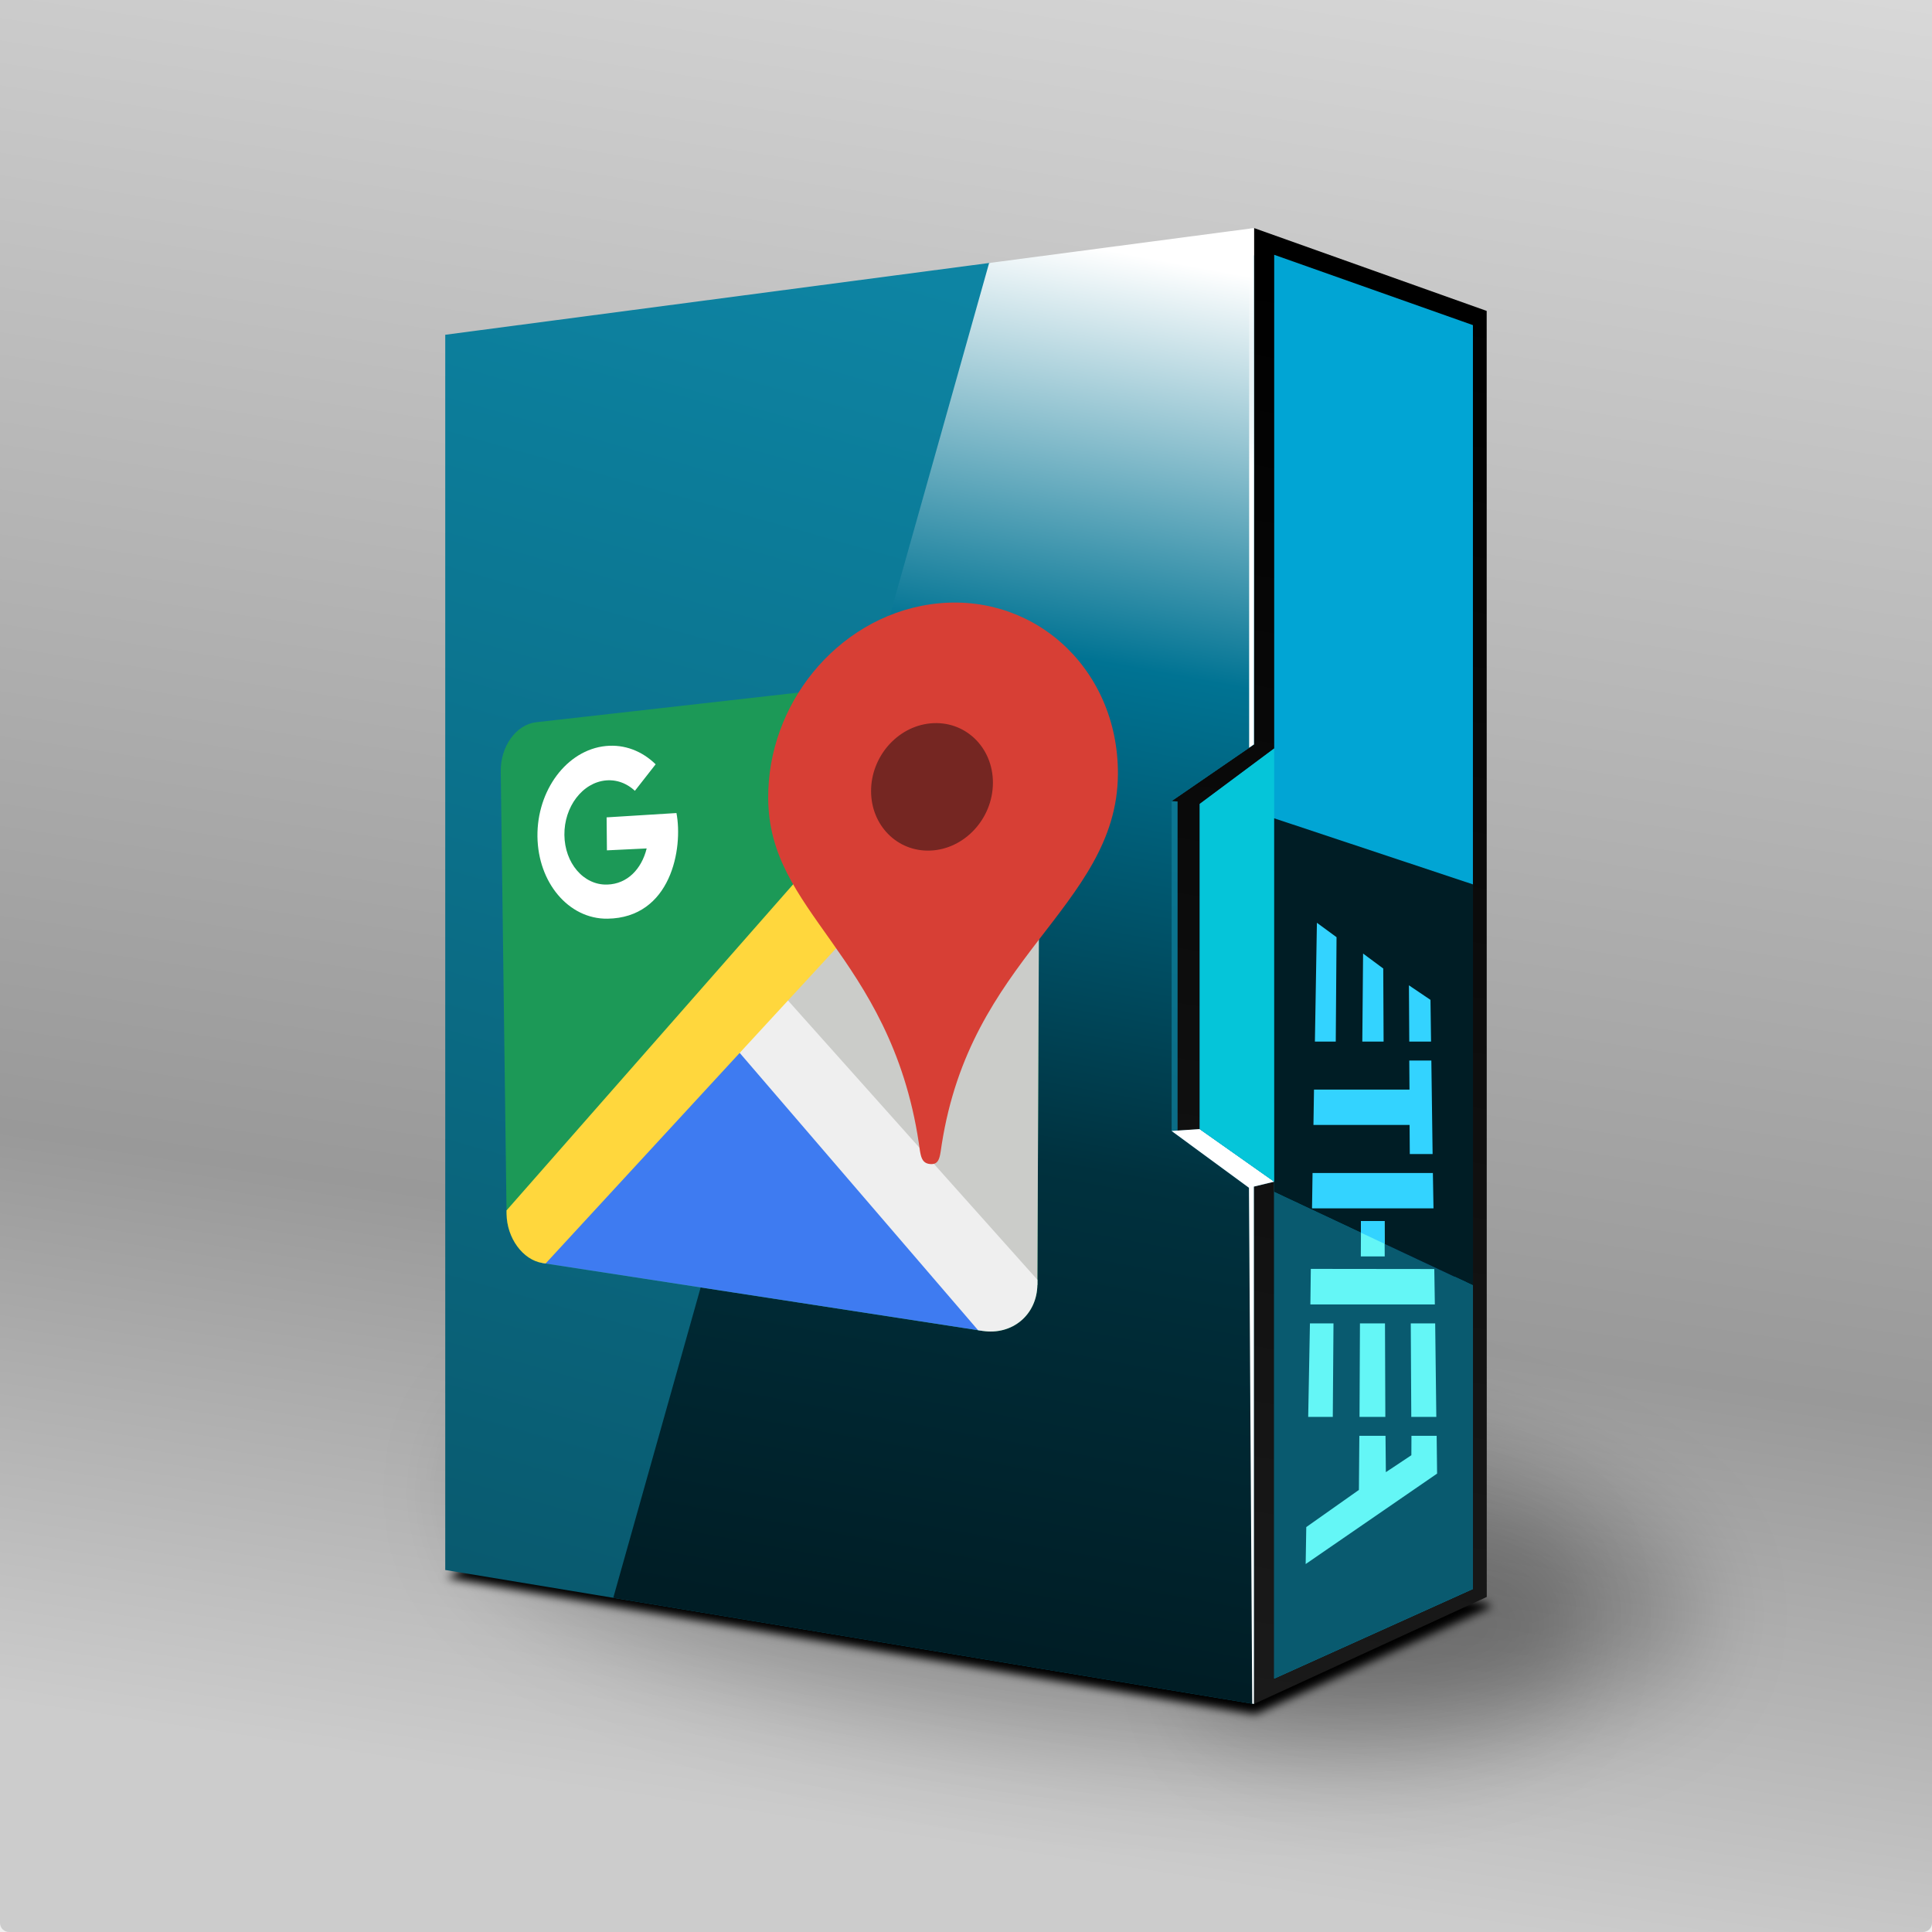
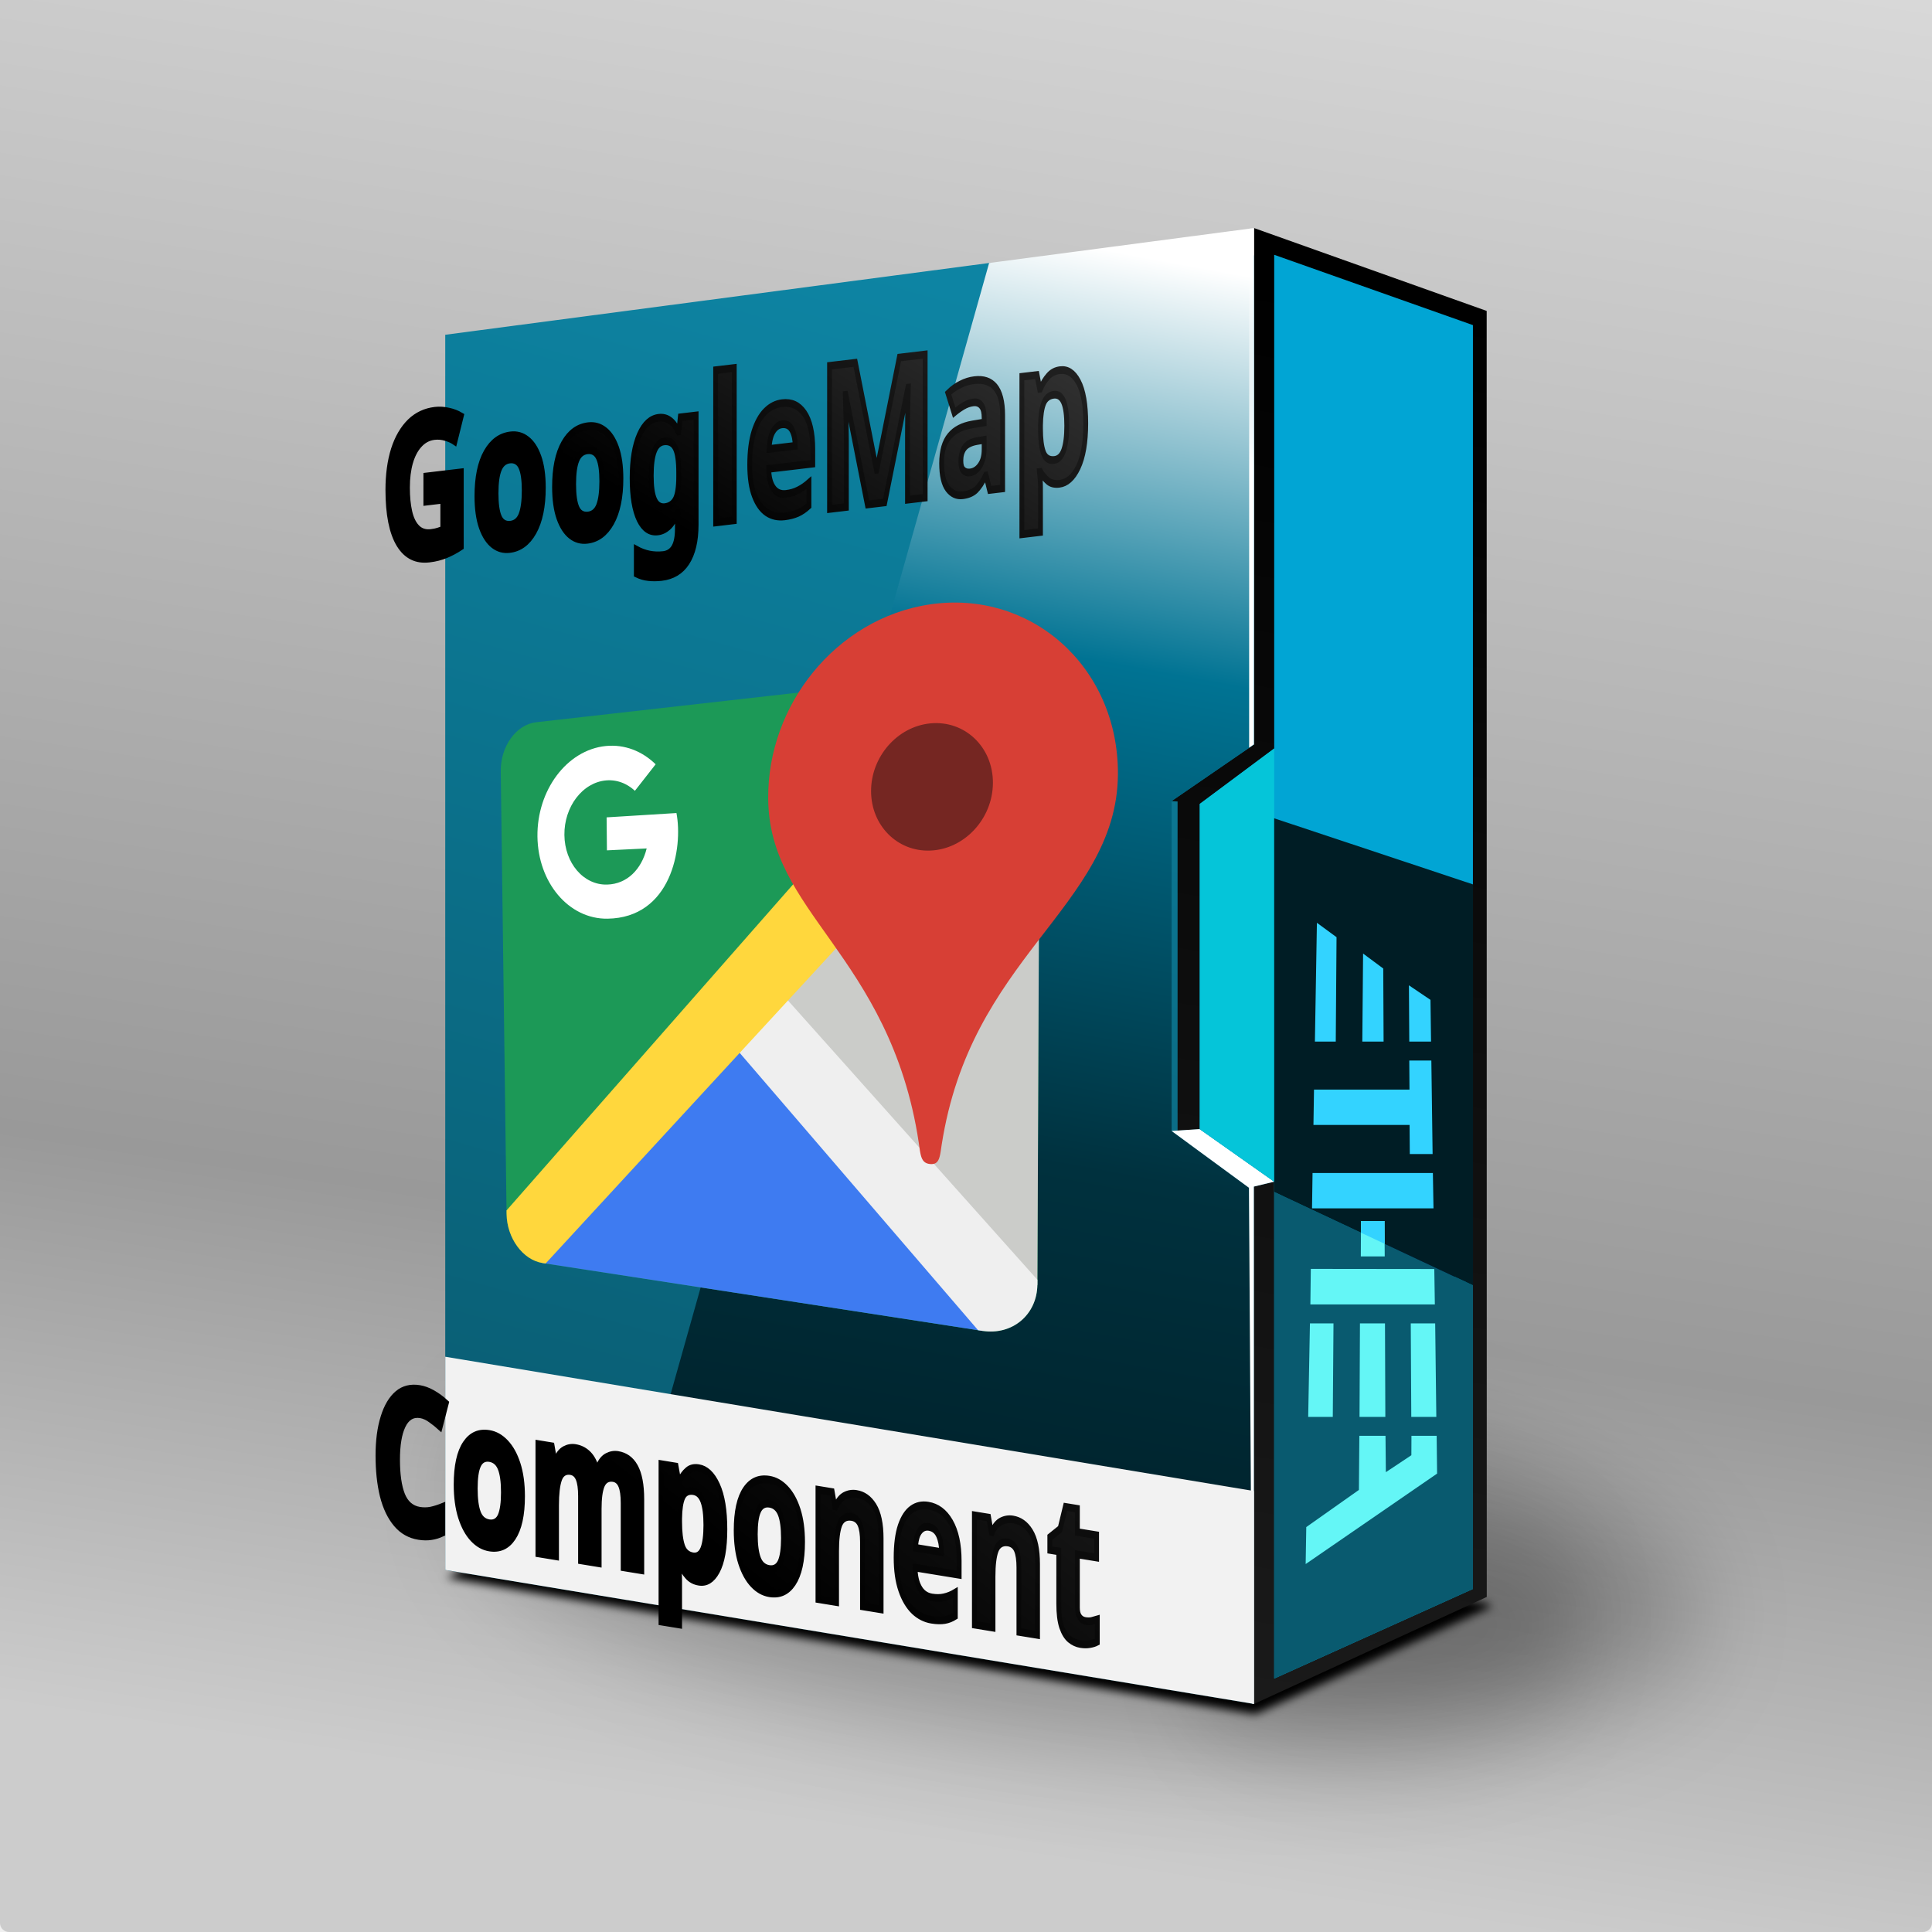
- <svg xmlns="http://www.w3.org/2000/svg" width="200mm" height="200mm" version="1.1" viewBox="0 0 200 200">
+ <svg xmlns="http://www.w3.org/2000/svg" xmlns:xlink="http://www.w3.org/1999/xlink" width="200mm" height="200mm" version="1.1" viewBox="0 0 200 200">
  <defs>
    <linearGradient id="linearGradient981" x1="150.58" x2="126.5" y1="28.545" y2="172.75" gradientUnits="userSpaceOnUse">
      <stop offset="0" />
      <stop stop-color="#1a1a1a" offset="1" />
    </linearGradient>
    <linearGradient id="linearGradient1003" x1="51.761" x2="89.975" y1="160.41" y2="25" gradientUnits="userSpaceOnUse">
      <stop stop-color="#095a6f" offset="0" />
      <stop stop-color="#0d84a3" stop-opacity=".999" offset="1" />
    </linearGradient>
    <linearGradient id="linearGradient2082" x1="91.824" x2="118.09" y1="165.65" y2="23.485" gradientUnits="userSpaceOnUse">
      <stop stop-color="#001d25" offset="0" />
      <stop stop-color="#00313e" offset=".349" />
      <stop stop-color="#007393" offset=".709" />
      <stop stop-color="#fff" offset="1" />
    </linearGradient>
    <linearGradient id="linearGradient2114" x1="122.26" x2="122.26" y1="172.31" y2="20.393" gradientTransform="translate(0)" gradientUnits="userSpaceOnUse">
      <stop stop-color="#fff" offset="0" />
      <stop stop-color="#fff" offset=".84" />
      <stop stop-color="#fff" stop-opacity="0" offset="1" />
    </linearGradient>
    <filter id="filter1009" x="-.085" y="-.321" width="1.171" height="1.643" color-interpolation-filters="sRGB">
      <feGaussianBlur stdDeviation="4.182" />
    </filter>
    <filter id="filter1009-9" x="-.191" y="-.72" width="1.382" height="2.439" color-interpolation-filters="sRGB">
      <feGaussianBlur stdDeviation="9.36" />
    </filter>
    <linearGradient id="linearGradient1049" x1="154.16" x2="177.92" y1="199.53" y2=".469" gradientTransform="matrix(1 0 0 1.25 0 -50)" gradientUnits="userSpaceOnUse">
      <stop stop-color="#ccc" offset="0" />
      <stop stop-color="#999" offset=".236" />
      <stop stop-color="#ececec" offset="1" />
    </linearGradient>
    <filter id="filter1070" x="-.01" y="-.041" width="1.02" height="1.082" color-interpolation-filters="sRGB">
      <feGaussianBlur stdDeviation="0.449" />
    </filter>
    <filter id="A" x="-.05" y="-.15" width="1.1" height="1.3">
      <feGaussianBlur stdDeviation="2" />
    </filter>
+     <linearGradient id="linearGradient919">
+       <stop offset="0" />
+       <stop stop-color="#4d4d4d" offset="1" />
+     </linearGradient>
+     <linearGradient id="linearGradient927">
+       <stop offset="0" />
+       <stop stop-color="#333" offset="1" />
+     </linearGradient>
+     <linearGradient id="linearGradient921" x1="90.659" x2="106.3" y1="71.725" y2="37.656" gradientTransform="matrix(1.2619 0 0 1.2619 1.7894 -28.165)" gradientUnits="userSpaceOnUse" xlink:href="#linearGradient919" />
+     <linearGradient id="linearGradient929" x1="90.659" x2="106.3" y1="71.725" y2="37.656" gradientTransform="matrix(1.2619 0 0 1.2619 1.7894 -28.165)" gradientUnits="userSpaceOnUse" xlink:href="#linearGradient927" />
+     <linearGradient id="linearGradient995" x1="87.85" x2="113.89" y1="66.493" y2="-.032" gradientTransform="matrix(1.2619 0 0 1.2619 4.986 42.092)" gradientUnits="userSpaceOnUse" xlink:href="#linearGradient919" />
+     <linearGradient id="linearGradient997" x1="87.85" x2="113.89" y1="66.493" y2="-.032" gradientTransform="matrix(1.2619 0 0 1.2619 4.986 42.092)" gradientUnits="userSpaceOnUse" xlink:href="#linearGradient927" />
  </defs>
  <rect y="-50" width="200" height="250" ry=".935" fill="url(#linearGradient1049)" opacity=".999" stroke-width="1.118" style="paint-order:markers stroke fill" />
  <ellipse transform="matrix(1.0842 .10644 .042952 1.2051 -12.407 -49.892)" cx="108.5" cy="165.24" rx="58.87" ry="15.61" filter="url(#filter1009)" opacity=".233" style="paint-order:markers stroke fill" />
  <ellipse transform="matrix(.36117 -.020551 .014308 .65148 101.83 63.468)" cx="108.5" cy="165.24" rx="58.87" ry="15.61" filter="url(#filter1009-9)" opacity=".222" style="paint-order:markers stroke fill" />
  <path d="m46.244 163.32 83.701 14.132 24.422-11.11-0.316-0.333-86.658-14.695z" filter="url(#filter1070)" />
  <g transform="translate(3.3145,3.6406)">
    <path d="m128.59 22.736-29.52 0.849-56.293 7.429v127.87l83.715 13.869 2.099-54.061z" fill="url(#linearGradient1003)" />
    <path d="m126.5 19.966 24.086 8.58 9e-3 133.13-24.095 11.077-9e-3 -53.554 2.108-0.507-7.706-5.44-2.305 0.149 1e-3 -34.073c-0.205-0.019-0.618-0.044-0.618-0.044l8.529-5.86z" fill="url(#linearGradient981)" />
    <path d="m126.5 19.966-27.421 3.619-38.908 138.18 66.33 10.988-0.514-53.432-8.014-5.88c1e-5 -11.386 4e-5 -22.771 4e-5 -34.157l8.528-5.86z" fill="url(#linearGradient2082)" />
    <path d="m128.6 118.68-2.118 0.514 0.01 53.554-0.177-0.03-0.337-53.403-8.014-5.88 2.914-0.197m5.613-93.278v53.458l-0.495 0.34 1e-3 -53.733" fill="url(#linearGradient2114)" stroke-opacity="0" style="mix-blend-mode:normal;paint-order:markers stroke fill" />
    <path d="m128.59 22.736 20.572 7.279v130.83l-20.572 9.277v-51.434l-7.706-5.44v-33.668l7.706-5.74z" fill="#01a5d4" />
    <path d="m128.59 73.844v44.847l-7.706-5.44v-33.668z" fill="#05c5d9" />
    <path d="m130.82 96.272 3.071 1.807v11.597l-3.071-0.207zm13.382 19.434v-3.229l3.071 0.207v10.388l-3.071-0.207v-3.229l-13.382-0.904v-3.931zm3.071 9.473v3.931l-16.454-1.111v-3.931zm0 10.669v3.931l-16.454-1.111v-3.931zm-13.382 5.133v10.388l-3.071-0.207v-10.388zm3.62 18.521v-5.782l3.071 0.207v4.183l3.62-1.639v-2.3l3.071 0.207v4.633l-16.454 7.452v-3.931zm3.071-29.44v3.931l-3.071-0.207v-3.931zm0 11.371v10.388l-3.071-0.207v-10.388zm0-39.422v8.116l-3.071-0.207v-9.713zm3.62 2.128 3.071 1.807v4.633l-3.071-0.207zm3.071 37.745v10.388l-3.071-0.207v-10.388z" fill="#002a63" stroke-width=".31" />
    <g transform="matrix(0 1 -.59918 0 196.46 45.929)">
      <path d="m114.92 78.928 9.277 34.334-50.376 2e-3 9.664-34.335z" fill="#095a6f" />
      <path d="m41.983 78.927 41.501 0.002-9.664 34.335-38.679 0.011z" fill="#001d25" />
      <path d="m81.8 85.611 3.663-0.096v21.506l-3.678-0.075zm5.625 17.417 9.68 0.12v4.25l-9.68-0.301zm17.241-4.392-5.599-0.075v-4.521l3.763-0.06-1.756-4.407-2.007-0.015v-4.355l3.91-0.075 9.364 22.707-3.828-0.105zm-27.837-4.428 3.663-0.032v4.131l-3.663-0.032zm10.596-0.078 9.68-0.06v4.46l-9.68-0.075zm0-8.672 9.68-0.196v4.325l-9.68 0.09z" fill="#64f6f6" stroke-width=".327" />
      <path d="m76.829 94.208 2.362-0.021-1.151 4.099-1.21-0.011zm-30.872 11.685 1.49-3.392 10.806 0.135v3.603zm17.267-15.997-3.009 0.038v-3.813l9.68-0.218v3.941l-3.009 0.038v16.608l-3.663-0.096zm8.634-4.04 3.663-0.106v20.986l-3.663-0.09zm-21.167 8.575 7.563-0.06v3.678l-9.111-0.135zm1.74-4.437 1.505-3.723 4.317-0.098v3.761z" fill="#33d3ff" />
+     </g>
+   </g>
+   <g>
+     <path d="m46.095 162.52v-22.071l83.714 13.902-1.5e-4 22.038z" fill="#f2f2f2" />
+     <g font-family="sans-serif" letter-spacing="0px" word-spacing="0px">
+       <text id="textTop" transform="matrix(.79095 -.093869 0 1.2643 0 0)" x="111.259" y="49.732" fill="url(#linearGradient921)" font-size="16.405px" stroke="url(#linearGradient929)" stroke-width="0.631" text-anchor="middle" style="line-height:1.25" xml:space="preserve">
+         <tspan x="111.259" y="49.732" fill="url(#linearGradient921)" font-family="sans-serif" font-size="16.405px" font-weight="bold" stroke="url(#linearGradient929)" stroke-width="0.631" text-anchor="middle">GoogleMap</tspan>
+       </text>
+       <text id="textBottom" transform="matrix(.79095 .12918 0 1.2643 0 0)" x="111.259" y="119.989" fill="url(#linearGradient995)" font-size="16.405px" stroke="url(#linearGradient997)" stroke-width="0.631" text-anchor="middle" style="line-height:1.25" xml:space="preserve">
+         <tspan x="111.259" y="119.989" fill="url(#linearGradient995)" font-family="sans-serif" font-size="16.405px" font-weight="bold" stroke="url(#linearGradient997)" stroke-width="0.631" text-anchor="middle">Component</tspan>
+       </text>
    </g>
  </g>
  <style type="text/css">.st0{fill:#9494b8;stroke:white;stroke-width:1.5;stroke-linecap:round;stroke-linejoin:round;stroke-miterlimit:10;}
    .st1{fill:#0d6efd;stroke:white;stroke-width:1.5;stroke-linecap:round;stroke-linejoin:round;stroke-miterlimit:10;}</style>
  <g id="logo-paths">
    <path d="M107.389,132.947L107.639,74.805C107.64,74.6 107.631,74.399 107.611,74.202C107.592,74.005 107.563,73.811 107.524,73.622C107.486,73.433 107.438,73.248 107.381,73.068C107.324,72.889 107.259,72.714 107.185,72.544C107.111,72.374 107.029,72.21 106.939,72.051C106.849,71.893 106.751,71.74 106.646,71.594C106.541,71.448 106.429,71.308 106.31,71.174C106.192,71.041 106.066,70.914 105.934,70.795C105.803,70.676 105.665,70.563 105.522,70.459C105.378,70.354 105.229,70.258 105.075,70.169C104.921,70.08 104.762,69.999 104.598,69.927C104.435,69.855 104.266,69.791 104.094,69.736C103.922,69.681 103.746,69.635 103.566,69.598C103.387,69.561 103.204,69.534 103.018,69.516C102.832,69.498 102.643,69.489 102.452,69.491C102.261,69.493 102.067,69.505 101.871,69.527L55.505,74.766C55.374,74.781 55.245,74.804 55.118,74.834C54.991,74.865 54.866,74.903 54.744,74.948C54.622,74.994 54.502,75.046 54.385,75.105C54.268,75.164 54.154,75.23 54.042,75.302C53.931,75.374 53.823,75.453 53.718,75.537C53.613,75.621 53.512,75.711 53.414,75.806C53.316,75.901 53.222,76.002 53.132,76.107C53.041,76.213 52.955,76.323 52.873,76.438C52.79,76.553 52.712,76.672 52.638,76.795C52.565,76.919 52.496,77.046 52.431,77.177C52.366,77.308 52.307,77.443 52.252,77.581C52.197,77.719 52.147,77.86 52.102,78.004C52.058,78.148 52.019,78.295 51.985,78.444C51.951,78.594 51.923,78.745 51.9,78.899C51.878,79.053 51.861,79.209 51.851,79.366C51.841,79.524 51.836,79.683 51.838,79.844L52.44,125.673C52.443,125.829 52.451,125.984 52.465,126.137C52.48,126.291 52.5,126.443 52.526,126.593C52.552,126.744 52.584,126.892 52.621,127.038C52.658,127.185 52.7,127.329 52.748,127.47C52.795,127.612 52.848,127.751 52.906,127.887C52.963,128.023 53.026,128.156 53.092,128.286C53.159,128.416 53.231,128.542 53.306,128.665C53.382,128.788 53.462,128.907 53.546,129.021C53.63,129.136 53.717,129.246 53.809,129.352C53.9,129.458 53.996,129.56 54.094,129.656C54.193,129.752 54.295,129.843 54.4,129.929C54.505,130.015 54.613,130.095 54.724,130.17C54.835,130.244 54.949,130.313 55.066,130.375C55.182,130.437 55.301,130.493 55.423,130.542C55.544,130.591 55.667,130.633 55.793,130.668C55.918,130.703 56.046,130.731 56.175,130.751L101.701,137.772C101.893,137.802 102.082,137.821 102.269,137.831C102.456,137.841 102.641,137.841 102.823,137.832C103.005,137.822 103.185,137.804 103.36,137.776C103.536,137.749 103.709,137.712 103.878,137.667C104.047,137.621 104.212,137.567 104.372,137.505C104.533,137.443 104.689,137.372 104.841,137.294C104.992,137.215 105.139,137.128 105.28,137.034C105.421,136.94 105.557,136.839 105.686,136.73C105.816,136.621 105.94,136.505 106.058,136.382C106.175,136.259 106.286,136.129 106.39,135.993C106.494,135.857 106.591,135.715 106.68,135.567C106.77,135.418 106.851,135.264 106.925,135.104C106.999,134.944 107.065,134.779 107.122,134.608C107.179,134.437 107.227,134.262 107.267,134.081C107.306,133.901 107.336,133.716 107.357,133.527C107.377,133.338 107.388,133.144 107.389,132.947Z" fill="#1c9957" id="path15" />
    <path d="M56.175,130.751L101.701,137.772C101.893,137.802 101.951,137.694 101.894,137.467C101.837,137.24 101.663,136.894 101.391,136.447C101.118,136.001 100.746,135.454 100.293,134.826C99.84,134.198 99.305,133.489 98.706,132.718C98.108,131.947 97.446,131.114 96.738,130.24C96.03,129.365 95.277,128.447 94.494,127.505C93.712,126.563 92.9,125.596 92.076,124.622C91.251,123.647 90.414,122.666 89.58,121.694C88.746,120.722 87.916,119.759 87.101,118.82C86.287,117.881 85.489,116.965 84.72,116.085C83.951,115.205 83.21,114.362 82.512,113.569C81.813,112.775 81.155,112.031 80.552,111.349C79.948,110.668 79.397,110.047 78.91,109.5C78.423,108.953 78,108.479 77.652,108.09C77.304,107.701 77.032,107.397 76.846,107.19C76.661,106.983 76.562,106.874 76.562,106.874C76.562,106.874 76.464,106.977 76.281,107.17C76.098,107.363 75.831,107.645 75.494,108.002C75.157,108.358 74.75,108.789 74.288,109.28C73.826,109.771 73.309,110.322 72.752,110.918C72.194,111.514 71.597,112.154 70.974,112.825C70.35,113.496 69.7,114.197 69.037,114.916C68.374,115.635 67.698,116.372 67.021,117.113C66.344,117.855 65.667,118.601 65.001,119.339C64.335,120.077 63.682,120.808 63.049,121.521C62.417,122.234 61.807,122.929 61.227,123.598C60.648,124.266 60.1,124.908 59.592,125.512C59.085,126.117 58.619,126.686 58.202,127.208C57.786,127.731 57.419,128.208 57.111,128.632C56.803,129.056 56.553,129.425 56.371,129.733C56.19,130.04 56.076,130.284 56.04,130.457C56.004,130.63 56.046,130.731 56.175,130.751Z" fill="#3e7bf1" id="path16" />
    <path d="M107.389,132.947L107.639,74.805C107.64,74.6 107.516,74.549 107.285,74.632C107.054,74.715 106.716,74.931 106.288,75.26C105.86,75.59 105.343,76.032 104.755,76.566C104.167,77.1 103.507,77.727 102.794,78.424C102.081,79.122 101.316,79.889 100.515,80.706C99.714,81.523 98.877,82.39 98.021,83.288C97.165,84.186 96.289,85.115 95.409,86.056C94.53,86.996 93.646,87.949 92.773,88.896C91.9,89.843 91.038,90.784 90.199,91.704C89.36,92.625 88.544,93.525 87.761,94.391C86.979,95.258 86.23,96.09 85.526,96.874C84.823,97.659 84.164,98.396 83.562,99.072C82.959,99.748 82.411,100.365 81.929,100.909C81.446,101.454 81.029,101.926 80.686,102.314C80.344,102.702 80.077,103.005 79.895,103.212C79.713,103.418 79.617,103.528 79.617,103.528C79.617,103.528 79.714,103.642 79.898,103.857C80.082,104.072 80.351,104.387 80.697,104.789C81.042,105.192 81.463,105.681 81.949,106.245C82.435,106.809 82.986,107.447 83.591,108.145C84.196,108.844 84.857,109.605 85.562,110.414C86.266,111.222 87.015,112.079 87.796,112.969C88.578,113.86 89.392,114.784 90.227,115.727C91.062,116.671 91.918,117.634 92.783,118.601C93.648,119.568 94.523,120.539 95.392,121.497C96.261,122.455 97.124,123.399 97.967,124.311C98.81,125.223 99.632,126.103 100.418,126.931C101.204,127.76 101.954,128.537 102.652,129.243C103.35,129.949 103.995,130.583 104.57,131.124C105.145,131.666 105.649,132.115 106.067,132.451C106.484,132.787 106.815,133.01 107.041,133.099C107.267,133.188 107.388,133.144 107.389,132.947Z" fill="#cbccc9" id="path17" />
    <path d="M101.701,137.772C101.893,137.802 102.082,137.821 102.269,137.831C102.456,137.841 102.641,137.841 102.823,137.832C103.005,137.822 103.185,137.804 103.36,137.776C103.536,137.749 103.709,137.712 103.878,137.667C104.047,137.621 104.212,137.567 104.372,137.505C104.533,137.443 104.689,137.372 104.841,137.294C104.992,137.215 105.139,137.128 105.28,137.034C105.421,136.94 105.557,136.839 105.686,136.73C105.816,136.621 105.94,136.505 106.058,136.382C106.175,136.259 106.286,136.129 106.39,135.993C106.494,135.857 106.591,135.715 106.68,135.567C106.77,135.418 106.851,135.264 106.925,135.104C106.999,134.944 107.065,134.779 107.122,134.608C107.179,134.437 107.227,134.262 107.267,134.081C107.306,133.901 107.336,133.716 107.357,133.527C107.377,133.338 107.388,133.144 107.389,132.947L107.391,132.481L79.992,101.802L75.06,107.233L101.25,137.703L101.701,137.772Z" fill="#efefef" id="path18" />
    <path d="M107.639,74.805C107.64,74.6 107.631,74.399 107.611,74.202C107.592,74.005 107.563,73.811 107.524,73.622C107.486,73.433 107.438,73.248 107.381,73.068C107.324,72.889 107.259,72.714 107.185,72.544C107.111,72.374 107.029,72.21 106.939,72.051C106.849,71.893 106.751,71.74 106.646,71.594C106.541,71.448 106.429,71.308 106.31,71.174C106.192,71.041 106.066,70.914 105.934,70.795C105.803,70.676 105.665,70.563 105.522,70.459C105.378,70.354 105.229,70.258 105.075,70.169C104.921,70.08 104.762,69.999 104.598,69.927C104.435,69.855 104.266,69.791 104.094,69.736C103.922,69.681 103.746,69.635 103.566,69.598C103.387,69.561 103.204,69.534 103.018,69.516C102.832,69.498 102.643,69.489 102.452,69.491C102.261,69.493 102.067,69.505 101.871,69.527L101.41,69.579L52.436,125.304L52.44,125.673C52.443,125.829 52.451,125.984 52.465,126.137C52.48,126.291 52.5,126.443 52.526,126.593C52.552,126.744 52.584,126.892 52.621,127.038C52.658,127.185 52.7,127.329 52.748,127.47C52.795,127.612 52.848,127.751 52.906,127.887C52.963,128.023 53.026,128.156 53.092,128.286C53.159,128.416 53.231,128.542 53.306,128.665C53.382,128.788 53.462,128.907 53.546,129.021C53.63,129.136 53.717,129.246 53.809,129.352C53.9,129.458 53.996,129.56 54.094,129.656C54.193,129.752 54.295,129.843 54.4,129.929C54.505,130.015 54.613,130.095 54.724,130.17C54.835,130.244 54.949,130.313 55.066,130.375C55.182,130.437 55.301,130.493 55.423,130.542C55.544,130.591 55.667,130.633 55.793,130.668C55.918,130.703 56.046,130.731 56.175,130.751L56.481,130.798L107.637,75.288L107.639,74.805Z" fill="#ffd73d" id="path19" />
    <path d="M96.335,62.557C95.71,62.647 95.097,62.768 94.497,62.918C93.897,63.068 93.31,63.247 92.737,63.454C92.165,63.66 91.606,63.893 91.063,64.15C90.519,64.408 89.991,64.69 89.479,64.994C88.967,65.298 88.472,65.625 87.993,65.972C87.514,66.319 87.052,66.686 86.608,67.072C86.164,67.458 85.738,67.863 85.331,68.284C84.924,68.705 84.535,69.143 84.166,69.596C83.797,70.049 83.448,70.516 83.119,70.998C82.79,71.479 82.481,71.974 82.194,72.48C81.907,72.987 81.641,73.506 81.397,74.035C81.153,74.565 80.931,75.105 80.733,75.654C80.534,76.203 80.359,76.761 80.207,77.328C80.056,77.895 79.929,78.469 79.826,79.051C79.724,79.633 79.647,80.221 79.596,80.816C79.545,81.411 79.521,82.011 79.523,82.617C79.527,83.364 79.577,84.077 79.668,84.765C79.76,85.452 79.893,86.113 80.063,86.754C80.233,87.395 80.44,88.016 80.679,88.623C80.918,89.23 81.189,89.824 81.488,90.41C81.786,90.997 82.111,91.576 82.46,92.153C82.808,92.731 83.179,93.307 83.567,93.888C83.955,94.468 84.362,95.053 84.78,95.648C85.199,96.243 85.631,96.849 86.07,97.47C86.509,98.092 86.956,98.73 87.405,99.389C87.854,100.049 88.305,100.73 88.753,101.439C89.201,102.148 89.645,102.884 90.079,103.653C90.514,104.422 90.939,105.224 91.348,106.065C91.758,106.905 92.152,107.784 92.524,108.707C92.897,109.629 93.247,110.595 93.569,111.609C93.891,112.622 94.185,113.683 94.444,114.797C94.703,115.91 94.928,117.075 95.111,118.297C95.123,118.376 95.134,118.453 95.145,118.528C95.155,118.604 95.165,118.678 95.176,118.75C95.186,118.822 95.196,118.892 95.206,118.961C95.216,119.029 95.226,119.096 95.237,119.161C95.248,119.225 95.259,119.288 95.271,119.349C95.283,119.41 95.295,119.469 95.309,119.525C95.323,119.582 95.337,119.636 95.353,119.689C95.369,119.741 95.386,119.791 95.404,119.839C95.423,119.887 95.443,119.933 95.465,119.976C95.487,120.019 95.511,120.06 95.537,120.098C95.563,120.136 95.591,120.172 95.621,120.206C95.651,120.239 95.684,120.27 95.72,120.298C95.755,120.326 95.793,120.351 95.834,120.374C95.875,120.397 95.919,120.417 95.966,120.434C96.014,120.451 96.064,120.465 96.118,120.477C96.172,120.488 96.23,120.497 96.291,120.502C96.352,120.507 96.41,120.509 96.464,120.507C96.518,120.506 96.569,120.5 96.616,120.491C96.664,120.483 96.708,120.47 96.75,120.455C96.791,120.439 96.829,120.42 96.865,120.398C96.901,120.377 96.934,120.351 96.965,120.323C96.996,120.295 97.024,120.264 97.05,120.23C97.076,120.196 97.101,120.159 97.123,120.119C97.145,120.08 97.166,120.037 97.185,119.992C97.204,119.947 97.221,119.9 97.237,119.85C97.253,119.8 97.268,119.747 97.282,119.693C97.296,119.638 97.309,119.581 97.321,119.522C97.333,119.462 97.345,119.401 97.356,119.337C97.367,119.274 97.377,119.208 97.388,119.141C97.398,119.074 97.408,119.004 97.419,118.933C97.429,118.862 97.44,118.789 97.451,118.715C97.462,118.641 97.473,118.565 97.485,118.487C97.674,117.284 97.905,116.138 98.174,115.042C98.443,113.947 98.749,112.902 99.087,111.901C99.425,110.901 99.796,109.945 100.193,109.027C100.59,108.109 101.014,107.229 101.46,106.381C101.906,105.533 102.373,104.718 102.856,103.928C103.338,103.139 103.837,102.376 104.345,101.634C104.853,100.892 105.371,100.171 105.893,99.465C106.414,98.759 106.939,98.069 107.461,97.388C107.983,96.707 108.503,96.036 109.013,95.369C109.522,94.702 110.022,94.039 110.505,93.375C110.987,92.711 111.453,92.046 111.894,91.375C112.335,90.703 112.752,90.025 113.137,89.335C113.522,88.645 113.875,87.943 114.188,87.224C114.502,86.505 114.775,85.769 115.001,85.012C115.227,84.254 115.406,83.474 115.529,82.668C115.653,81.862 115.721,81.03 115.727,80.166C115.732,79.466 115.7,78.777 115.633,78.1C115.566,77.423 115.464,76.758 115.33,76.109C115.195,75.46 115.028,74.826 114.829,74.209C114.631,73.592 114.401,72.992 114.143,72.411C113.885,71.831 113.598,71.27 113.284,70.73C112.971,70.19 112.631,69.672 112.266,69.176C111.902,68.68 111.513,68.207 111.103,67.759C110.692,67.311 110.26,66.887 109.808,66.49C109.356,66.093 108.884,65.721 108.395,65.378C107.906,65.034 107.4,64.717 106.878,64.43C106.357,64.142 105.82,63.883 105.271,63.653C104.722,63.424 104.16,63.224 103.587,63.055C103.014,62.887 102.431,62.749 101.839,62.642C101.247,62.536 100.647,62.461 100.04,62.418C99.433,62.376 98.819,62.366 98.201,62.388C97.583,62.411 96.961,62.467 96.335,62.557Z" fill="#d73f35" id="path20" />
    <path d="M96.326,74.882C96.108,74.903 95.893,74.934 95.682,74.977C95.471,75.019 95.263,75.072 95.059,75.135C94.856,75.198 94.657,75.27 94.462,75.352C94.267,75.434 94.077,75.526 93.891,75.626C93.706,75.725 93.526,75.834 93.351,75.95C93.177,76.067 93.007,76.191 92.844,76.323C92.681,76.454 92.524,76.593 92.373,76.739C92.222,76.885 92.077,77.037 91.939,77.196C91.802,77.355 91.671,77.519 91.547,77.69C91.424,77.86 91.307,78.036 91.199,78.217C91.09,78.398 90.989,78.584 90.896,78.774C90.803,78.964 90.719,79.159 90.643,79.358C90.567,79.556 90.499,79.759 90.441,79.965C90.383,80.171 90.333,80.38 90.294,80.592C90.254,80.805 90.224,81.02 90.203,81.237C90.183,81.454 90.173,81.674 90.173,81.896C90.173,82.118 90.184,82.336 90.205,82.55C90.226,82.765 90.256,82.975 90.296,83.182C90.337,83.388 90.386,83.591 90.445,83.788C90.504,83.986 90.572,84.179 90.648,84.366C90.724,84.554 90.809,84.737 90.902,84.914C90.995,85.091 91.096,85.262 91.205,85.428C91.313,85.593 91.43,85.752 91.553,85.905C91.677,86.058 91.807,86.204 91.945,86.343C92.082,86.482 92.227,86.615 92.377,86.739C92.528,86.864 92.685,86.98 92.848,87.089C93.01,87.198 93.179,87.299 93.353,87.391C93.527,87.483 93.707,87.566 93.891,87.64C94.076,87.714 94.265,87.779 94.459,87.835C94.653,87.89 94.852,87.935 95.055,87.97C95.257,88.005 95.464,88.03 95.674,88.043C95.885,88.057 96.099,88.059 96.316,88.05C96.533,88.041 96.748,88.021 96.961,87.99C97.173,87.958 97.383,87.916 97.59,87.864C97.797,87.811 98.001,87.748 98.201,87.675C98.401,87.602 98.597,87.52 98.789,87.427C98.981,87.335 99.169,87.234 99.352,87.123C99.534,87.013 99.712,86.894 99.885,86.766C100.057,86.639 100.224,86.503 100.385,86.36C100.546,86.216 100.7,86.065 100.848,85.906C100.996,85.748 101.137,85.582 101.271,85.41C101.405,85.238 101.531,85.059 101.65,84.874C101.768,84.69 101.879,84.499 101.98,84.303C102.082,84.107 102.176,83.905 102.26,83.699C102.344,83.493 102.418,83.282 102.483,83.068C102.548,82.853 102.603,82.634 102.648,82.411C102.693,82.189 102.727,81.963 102.75,81.735C102.774,81.506 102.786,81.275 102.787,81.042C102.787,80.809 102.776,80.579 102.754,80.354C102.732,80.128 102.699,79.907 102.656,79.69C102.612,79.473 102.558,79.261 102.494,79.055C102.43,78.848 102.356,78.647 102.273,78.451C102.19,78.256 102.098,78.066 101.997,77.883C101.896,77.7 101.786,77.523 101.668,77.354C101.55,77.184 101.424,77.022 101.291,76.867C101.157,76.712 101.017,76.564 100.869,76.425C100.721,76.286 100.567,76.154 100.406,76.032C100.245,75.909 100.078,75.795 99.906,75.69C99.733,75.585 99.555,75.489 99.372,75.403C99.189,75.317 99,75.24 98.808,75.173C98.615,75.106 98.419,75.05 98.218,75.004C98.017,74.957 97.813,74.922 97.605,74.897C97.398,74.872 97.187,74.858 96.973,74.855C96.76,74.853 96.544,74.862 96.326,74.882Z" fill="#752622" id="path21" />
    <path d="M62.796,84.613L62.829,88.028L66.943,87.83C66.91,87.964 66.873,88.095 66.833,88.224C66.792,88.352 66.748,88.478 66.701,88.602C66.653,88.725 66.602,88.846 66.548,88.964C66.493,89.081 66.435,89.196 66.374,89.308C66.313,89.419 66.248,89.528 66.18,89.633C66.112,89.738 66.041,89.839 65.966,89.937C65.892,90.035 65.814,90.129 65.734,90.22C65.653,90.31 65.569,90.397 65.483,90.479C65.396,90.562 65.306,90.64 65.213,90.715C65.12,90.789 65.025,90.859 64.926,90.924C64.828,90.989 64.726,91.05 64.622,91.106C64.518,91.162 64.411,91.214 64.302,91.26C64.192,91.307 64.08,91.349 63.965,91.385C63.85,91.422 63.733,91.453 63.613,91.479C63.493,91.505 63.37,91.526 63.246,91.541C63.121,91.557 62.993,91.566 62.864,91.57C62.71,91.575 62.557,91.571 62.407,91.557C62.258,91.544 62.11,91.521 61.965,91.49C61.821,91.459 61.679,91.42 61.54,91.372C61.401,91.324 61.266,91.269 61.133,91.206C61.001,91.143 60.872,91.072 60.747,90.995C60.622,90.917 60.501,90.832 60.383,90.741C60.266,90.65 60.153,90.552 60.044,90.447C59.936,90.343 59.831,90.233 59.732,90.117C59.632,90.001 59.538,89.879 59.448,89.752C59.358,89.625 59.273,89.492 59.194,89.355C59.115,89.217 59.041,89.075 58.973,88.928C58.905,88.781 58.843,88.63 58.787,88.474C58.73,88.319 58.68,88.159 58.637,87.996C58.593,87.832 58.556,87.665 58.525,87.495C58.494,87.324 58.471,87.15 58.454,86.974C58.437,86.797 58.428,86.617 58.426,86.435C58.424,86.252 58.429,86.072 58.442,85.893C58.455,85.714 58.475,85.538 58.501,85.364C58.528,85.19 58.562,85.019 58.602,84.85C58.642,84.682 58.689,84.517 58.742,84.354C58.794,84.192 58.853,84.034 58.918,83.879C58.983,83.724 59.054,83.573 59.13,83.426C59.206,83.28 59.288,83.137 59.375,82.999C59.462,82.862 59.555,82.729 59.652,82.601C59.749,82.473 59.851,82.351 59.958,82.234C60.064,82.117 60.176,82.006 60.291,81.901C60.407,81.796 60.526,81.697 60.65,81.605C60.774,81.512 60.901,81.427 61.033,81.348C61.164,81.27 61.299,81.199 61.437,81.135C61.575,81.072 61.716,81.016 61.861,80.969C62.005,80.921 62.152,80.882 62.302,80.851C62.452,80.82 62.604,80.799 62.759,80.786C62.829,80.78 62.898,80.777 62.967,80.775C63.036,80.773 63.104,80.773 63.173,80.775C63.241,80.777 63.309,80.781 63.376,80.787C63.444,80.792 63.511,80.8 63.577,80.809C63.644,80.819 63.71,80.83 63.776,80.843C63.842,80.856 63.907,80.871 63.972,80.887C64.037,80.904 64.101,80.922 64.164,80.942C64.228,80.962 64.291,80.983 64.354,81.007C64.416,81.03 64.478,81.055 64.54,81.081C64.601,81.108 64.662,81.136 64.722,81.166C64.782,81.196 64.841,81.227 64.9,81.26C64.959,81.293 65.017,81.328 65.074,81.364C65.131,81.4 65.188,81.437 65.243,81.476C65.299,81.515 65.354,81.556 65.408,81.597C65.462,81.639 65.516,81.683 65.568,81.728C65.621,81.772 65.672,81.818 65.723,81.866L67.872,79.12C67.784,79.034 67.695,78.952 67.605,78.871C67.514,78.791 67.422,78.713 67.329,78.638C67.235,78.563 67.14,78.491 67.043,78.421C66.947,78.351 66.849,78.284 66.75,78.22C66.65,78.156 66.55,78.095 66.448,78.036C66.346,77.978 66.242,77.922 66.138,77.869C66.033,77.816 65.928,77.767 65.821,77.72C65.714,77.673 65.607,77.629 65.498,77.588C65.389,77.547 65.279,77.51 65.168,77.475C65.057,77.441 64.945,77.409 64.832,77.381C64.72,77.352 64.606,77.327 64.492,77.305C64.377,77.283 64.262,77.265 64.146,77.249C64.03,77.234 63.913,77.222 63.796,77.213C63.679,77.204 63.561,77.199 63.442,77.197C63.324,77.195 63.204,77.196 63.085,77.201C62.965,77.206 62.845,77.214 62.724,77.226C62.468,77.251 62.215,77.291 61.967,77.346C61.719,77.401 61.476,77.47 61.237,77.553C60.999,77.635 60.766,77.731 60.539,77.84C60.311,77.949 60.09,78.07 59.874,78.202C59.659,78.335 59.45,78.479 59.247,78.634C59.045,78.789 58.849,78.955 58.66,79.13C58.471,79.306 58.29,79.492 58.116,79.686C57.942,79.881 57.776,80.084 57.618,80.296C57.46,80.508 57.31,80.728 57.169,80.956C57.028,81.184 56.895,81.419 56.771,81.661C56.648,81.903 56.533,82.151 56.428,82.406C56.324,82.661 56.228,82.921 56.143,83.187C56.058,83.454 55.983,83.725 55.918,84.001C55.853,84.277 55.799,84.558 55.756,84.842C55.713,85.127 55.682,85.416 55.661,85.708C55.641,86 55.633,86.295 55.636,86.594C55.64,86.892 55.655,87.186 55.683,87.475C55.71,87.764 55.748,88.048 55.798,88.327C55.848,88.606 55.908,88.879 55.979,89.147C56.05,89.415 56.131,89.676 56.223,89.931C56.314,90.186 56.415,90.435 56.525,90.676C56.636,90.917 56.755,91.151 56.884,91.377C57.013,91.604 57.15,91.822 57.296,92.032C57.442,92.242 57.596,92.443 57.758,92.636C57.92,92.828 58.09,93.011 58.267,93.184C58.444,93.358 58.629,93.521 58.82,93.674C59.012,93.826 59.21,93.968 59.414,94.099C59.619,94.23 59.83,94.349 60.047,94.456C60.264,94.563 60.487,94.658 60.715,94.74C60.943,94.822 61.176,94.89 61.415,94.945C61.653,95 61.896,95.042 62.143,95.068C62.391,95.094 62.643,95.106 62.898,95.102C63.303,95.096 63.688,95.063 64.055,95.005C64.422,94.947 64.771,94.864 65.101,94.759C65.431,94.653 65.743,94.526 66.037,94.378C66.331,94.23 66.608,94.062 66.867,93.876C67.126,93.69 67.368,93.487 67.593,93.268C67.819,93.05 68.027,92.816 68.22,92.57C68.413,92.324 68.59,92.065 68.751,91.797C68.913,91.528 69.059,91.25 69.191,90.965C69.323,90.68 69.44,90.387 69.544,90.09C69.648,89.794 69.738,89.493 69.815,89.19C69.893,88.887 69.957,88.583 70.01,88.28C70.063,87.977 70.104,87.675 70.134,87.377C70.163,87.079 70.182,86.785 70.191,86.498C70.2,86.211 70.199,85.93 70.189,85.659C70.178,85.388 70.159,85.126 70.132,84.876C70.105,84.627 70.069,84.389 70.027,84.166L62.796,84.613Z" fill="#fff" id="path22" />
  </g>
  <g id="layerLogoEthea" style="display:none">
    <g transform="matrix(0.44467 0 0 0.44467 55.10859 -24.11178)">
      <g transform="translate(2 2)" opacity=".6" filter="url(#A)">
        <g transform="matrix(.12 0 0 .12 -32.36919 0)">
          <path d="m 29.96,376.137c-0.765-0.654-6.082-10.147-9.772-17.448-12.307-24.347-18.221-44.831-19.118-66.237-0.861-20.522 6.328-41.535 20.128-58.833 16.357-20.505 41.513-34.639 70.082-39.376 7.134-1.183 11.248-1.518 20.132-1.637 4.627-0.062 8.457-0.158 8.512-0.214 0.055-0.055-0.175-1.386-0.511-2.957-0.531-2.482-0.611-3.582-0.605-8.387 7e-3 -6.277 0.342-8.228 2.267-13.199 1.208-3.12 1.621-3.593 3.034-3.476l1.013 0.083 3.043 5.926c5.503 10.714 10.216 17.563 17.574 25.534 1.624 1.759 1.912 1.962 2.783 1.962 0.648 0 1.164-0.192 1.546-0.574l0.574-0.574-0.7-2.837c-3.615-14.647-2.201-26.711 4.257-36.329 2.295-3.418 3.182-4.301 4.32-4.301 1.018 0 1.694 0.505 1.878 1.401 0.064 0.316 0.434 2.233 0.82 4.261 1.827 9.582 5.785 20.44 10.921 29.961 4.055 7.518 7.997 13.592 16.45 25.346 7.444 10.352 8.77 12.251 10.854 15.539 7.009 11.059 9.667 18.641 9.645 27.522-0.011 4.68-0.521 7.66-2.076 12.127-1.019 2.928-3.509 8.108-4.155 8.644-0.22 0.183-0.853 0.295-1.407 0.25l-1.006-0.083-5.54-11.061c-6.321-12.621-9.03-17.596-10.148-18.633-0.593-0.55-1.045-0.724-1.881-0.724-0.983 0-1.243 0.148-2.432 1.383-2.387 2.478-3.861 6.679-3.336 9.506 0.37 1.991 0.518 2.298 3.529 7.309 10.68 17.771 14.324 32.016 11.222 43.858-1.549 5.914-5.86 11.878-11.474 15.87-2.53 1.8-3.338 1.979-4.3 0.956l-0.615-0.654 0.501-3.23c0.652-4.203 0.664-10.016 0.027-13.035-2.438-11.55-11.258-23.668-24.147-33.174-8.087-5.965-17.017-10.226-25.81-12.315-7.923-1.883-19.198-2.031-28.97-0.382-19.669 3.32-36.586 14.363-48.172 31.447-7.722 11.386-13.611 25.896-16.191 39.9-1.256 6.813-1.587 10.664-1.587 18.436 0 7.276 0.338 11.622 1.319 16.984 0.789 4.308 0.787 4.716-0.028 5.357-0.878 0.691-1.729 0.729-2.453 0.11z" fill="#000" stroke="#000" stroke-width="2" />
          <path d="m 209.67,498.767c-49.73-2.441-94.499-24.132-120.6-58.433-10.493-13.787-18.028-29.405-21.983-45.562-3.302-13.493-4.537-30.212-3.054-41.349 1.702-12.783 6.648-26.898 12.468-35.579 8.573-12.788 21.628-21.916 34.982-24.461 4.132-0.787 7.705-1.084 8.509-0.707 1.017 0.476 1.258 1.535 0.687 3.012-1.538 3.977-2.547 7.129-3.14 9.804-4.627 20.86 4.267 41.937 23.959 56.779 22.585 17.022 55.759 22.871 85.69 15.111 27.034-7.01 47.752-24.184 54.636-45.288 2.01-6.161 2.381-8.632 2.374-15.805-6e-3 -5.716-0.06-6.443-0.717-9.511-0.391-1.827-1.318-5.205-2.061-7.506-5.433-16.845-15.016-33.609-30.696-53.696-19.119-24.493-33.999-44.335-46.613-62.154-41.496-58.622-60.928-99.326-60.937-127.64-7e-3 -22.885 12.471-38.088 38.327-46.7 21.684-7.222 54.628-9.627 97.438-7.115 17.919 1.052 47.601 3.89 48.503 4.638 1.024 0.849 0.943 2.825-0.133 3.266-0.24 0.098-2.57 0.585-5.177 1.082-19.711 3.754-32.714 9.574-41.244 18.462-4.794 4.994-7.725 10.472-9.196 17.186-3.824 17.452 4.079 41.758 24.368 74.935 8.535 13.957 18.359 28.39 37.103 54.509 4.782 6.663 11.436 15.967 14.786 20.675 3.351 4.708 7.344 10.159 8.874 12.115 8.516 10.888 17.588 24.64 23.713 35.95 17.538 32.378 24.604 63.991 21.134 94.548-0.214 1.883-0.575 5.142-0.802 7.243-2.268 20.983-9.814 43.451-21.318 63.471-14.952 26.022-36.383 47.977-61.367 62.865-30.6 18.235-70.426 27.724-108.51 25.855z" fill="#000" stroke="#000" stroke-width="2" />
          <path transform="matrix(1.77395 0 0 1.77395 -436.5574 -231.9272)" d="m 565.037,411.47 21.235-52.192h153.98v52.192zm246.04-227.41h-42.872v-52.192h137.93v52.192h-42.872v227.41h-52.192zm123.03-52.192h52.192v279.6h-52.192zm141.66 0h52.192v279.6h-52.192zm80.152 227.41h137.93v52.192h-137.93zm242.67-61.512h-76.773v-52.192h55.547l-25.015-61.512h-30.532v-52.192h61.512l113.7 279.6h-52.192zm-393.66-52.192h52.192v52.192h-52.192zm150.99 0h137.93v52.192h-137.93zm-523.44 0h107.76v52.192h-128.97zm25.015-61.512 21.235-52.192h61.512v52.192zm498.42-52.192h137.93v52.192h-137.93z" fill="#000" stroke="#000" stroke-width="2.255" />
        </g>
      </g>
      <g transform="matrix(.12 0 0 .12 -32.36919 0)">
        <path d="m 29.96,376.137c-0.765-0.654-6.082-10.147-9.772-17.448-12.307-24.347-18.221-44.831-19.118-66.237-0.861-20.522 6.328-41.535 20.128-58.833 16.357-20.505 41.513-34.639 70.082-39.376 7.134-1.183 11.248-1.518 20.132-1.637 4.627-0.062 8.457-0.158 8.512-0.214 0.055-0.055-0.175-1.386-0.511-2.957-0.531-2.482-0.611-3.582-0.605-8.387 7e-3 -6.277 0.342-8.228 2.267-13.199 1.208-3.12 1.621-3.593 3.034-3.476l1.013 0.083 3.043 5.926c5.503 10.714 10.216 17.563 17.574 25.534 1.624 1.759 1.912 1.962 2.783 1.962 0.648 0 1.164-0.192 1.546-0.574l0.574-0.574-0.7-2.837c-3.615-14.647-2.201-26.711 4.257-36.329 2.295-3.418 3.182-4.301 4.32-4.301 1.018 0 1.694 0.505 1.878 1.401 0.064 0.316 0.434 2.233 0.82 4.261 1.827 9.582 5.785 20.44 10.921 29.961 4.055 7.518 7.997 13.592 16.45 25.346 7.444 10.352 8.77 12.251 10.854 15.539 7.009 11.059 9.667 18.641 9.645 27.522-0.011 4.68-0.521 7.66-2.076 12.127-1.019 2.928-3.509 8.108-4.155 8.644-0.22 0.183-0.853 0.295-1.407 0.25l-1.006-0.083-5.54-11.061c-6.321-12.621-9.03-17.596-10.148-18.633-0.593-0.55-1.045-0.724-1.881-0.724-0.983 0-1.243 0.148-2.432 1.383-2.387 2.478-3.861 6.679-3.336 9.506 0.37 1.991 0.518 2.298 3.529 7.309 10.68 17.771 14.324 32.016 11.222 43.858-1.549 5.914-5.86 11.878-11.474 15.87-2.53 1.8-3.338 1.979-4.3 0.956l-0.615-0.654 0.501-3.23c0.652-4.203 0.664-10.016 0.027-13.035-2.438-11.55-11.258-23.668-24.147-33.174-8.087-5.965-17.017-10.226-25.81-12.315-7.923-1.883-19.198-2.031-28.97-0.382-19.669 3.32-36.586 14.363-48.172 31.447-7.722 11.386-13.611 25.896-16.191 39.9-1.256 6.813-1.587 10.664-1.587 18.436 0 7.276 0.338 11.622 1.319 16.984 0.789 4.308 0.787 4.716-0.028 5.357-0.878 0.691-1.729 0.729-2.453 0.11z" fill="#9c9b9b" stroke="#7a7a7a" stroke-width="2" />
        <path d="m 209.67,498.767c-49.73-2.441-94.499-24.132-120.6-58.433-10.493-13.787-18.028-29.405-21.983-45.562-3.302-13.493-4.537-30.212-3.054-41.349 1.702-12.783 6.648-26.898 12.468-35.579 8.573-12.788 21.628-21.916 34.982-24.461 4.132-0.787 7.705-1.084 8.509-0.707 1.017 0.476 1.258 1.535 0.687 3.012-1.538 3.977-2.547 7.129-3.14 9.804-4.627 20.86 4.267 41.937 23.959 56.779 22.585 17.022 55.759 22.871 85.69 15.111 27.034-7.01 47.752-24.184 54.636-45.288 2.01-6.161 2.381-8.632 2.374-15.805-6e-3 -5.716-0.06-6.443-0.717-9.511-0.391-1.827-1.318-5.205-2.061-7.506-5.433-16.845-15.016-33.609-30.696-53.696-19.119-24.493-33.999-44.335-46.613-62.154-41.496-58.622-60.928-99.326-60.937-127.64-7e-3 -22.885 12.471-38.088 38.327-46.7 21.684-7.222 54.628-9.627 97.438-7.115 17.919 1.052 47.601 3.89 48.503 4.638 1.024 0.849 0.943 2.825-0.133 3.266-0.24 0.098-2.57 0.585-5.177 1.082-19.711 3.754-32.714 9.574-41.244 18.462-4.794 4.994-7.725 10.472-9.196 17.186-3.824 17.452 4.079 41.758 24.368 74.935 8.535 13.957 18.359 28.39 37.103 54.509 4.782 6.663 11.436 15.967 14.786 20.675 3.351 4.708 7.344 10.159 8.874 12.115 8.516 10.888 17.588 24.64 23.713 35.95 17.538 32.378 24.604 63.991 21.134 94.548-0.214 1.883-0.575 5.142-0.802 7.243-2.268 20.983-9.814 43.451-21.318 63.471-14.952 26.022-36.383 47.977-61.367 62.865-30.6 18.235-70.426 27.724-108.51 25.855z" fill="#3ba08b" stroke="#227b69" stroke-width="2" />
        <path transform="matrix(1.77395 0 0 1.77395 -436.5574 -231.9272)" d="m 565.037,411.47 21.235-52.192h153.98v52.192zm246.04-227.41h-42.872v-52.192h137.93v52.192h-42.872v227.41h-52.192zm123.03-52.192h52.192v279.6h-52.192zm141.66 0h52.192v279.6h-52.192zm80.152 227.41h137.93v52.192h-137.93zm242.67-61.512h-76.773v-52.192h55.547l-25.015-61.512h-30.532v-52.192h61.512l113.7 279.6h-52.192zm-393.66-52.192h52.192v52.192h-52.192zm150.99 0h137.93v52.192h-137.93zm-523.44 0h107.76v52.192h-128.97zm25.015-61.512 21.235-52.192h61.512v52.192zm498.42-52.192h137.93v52.192h-137.93z" fill="#3ba08b" stroke="#227b69" stroke-width="2.255" />
      </g>
    </g>
    <rect x="34.713" y="-50" width="130.57" height="250" fill="none" opacity=".6" stroke-linejoin="round" stroke-width=".06" style="paint-order:stroke fill markers" />
  </g>
+   <rect x="34.713" y="-50" width="130.57" height="250" fill="none" opacity=".6" stroke-linejoin="round" stroke-width=".06" style="paint-order:stroke fill markers" />
</svg>
